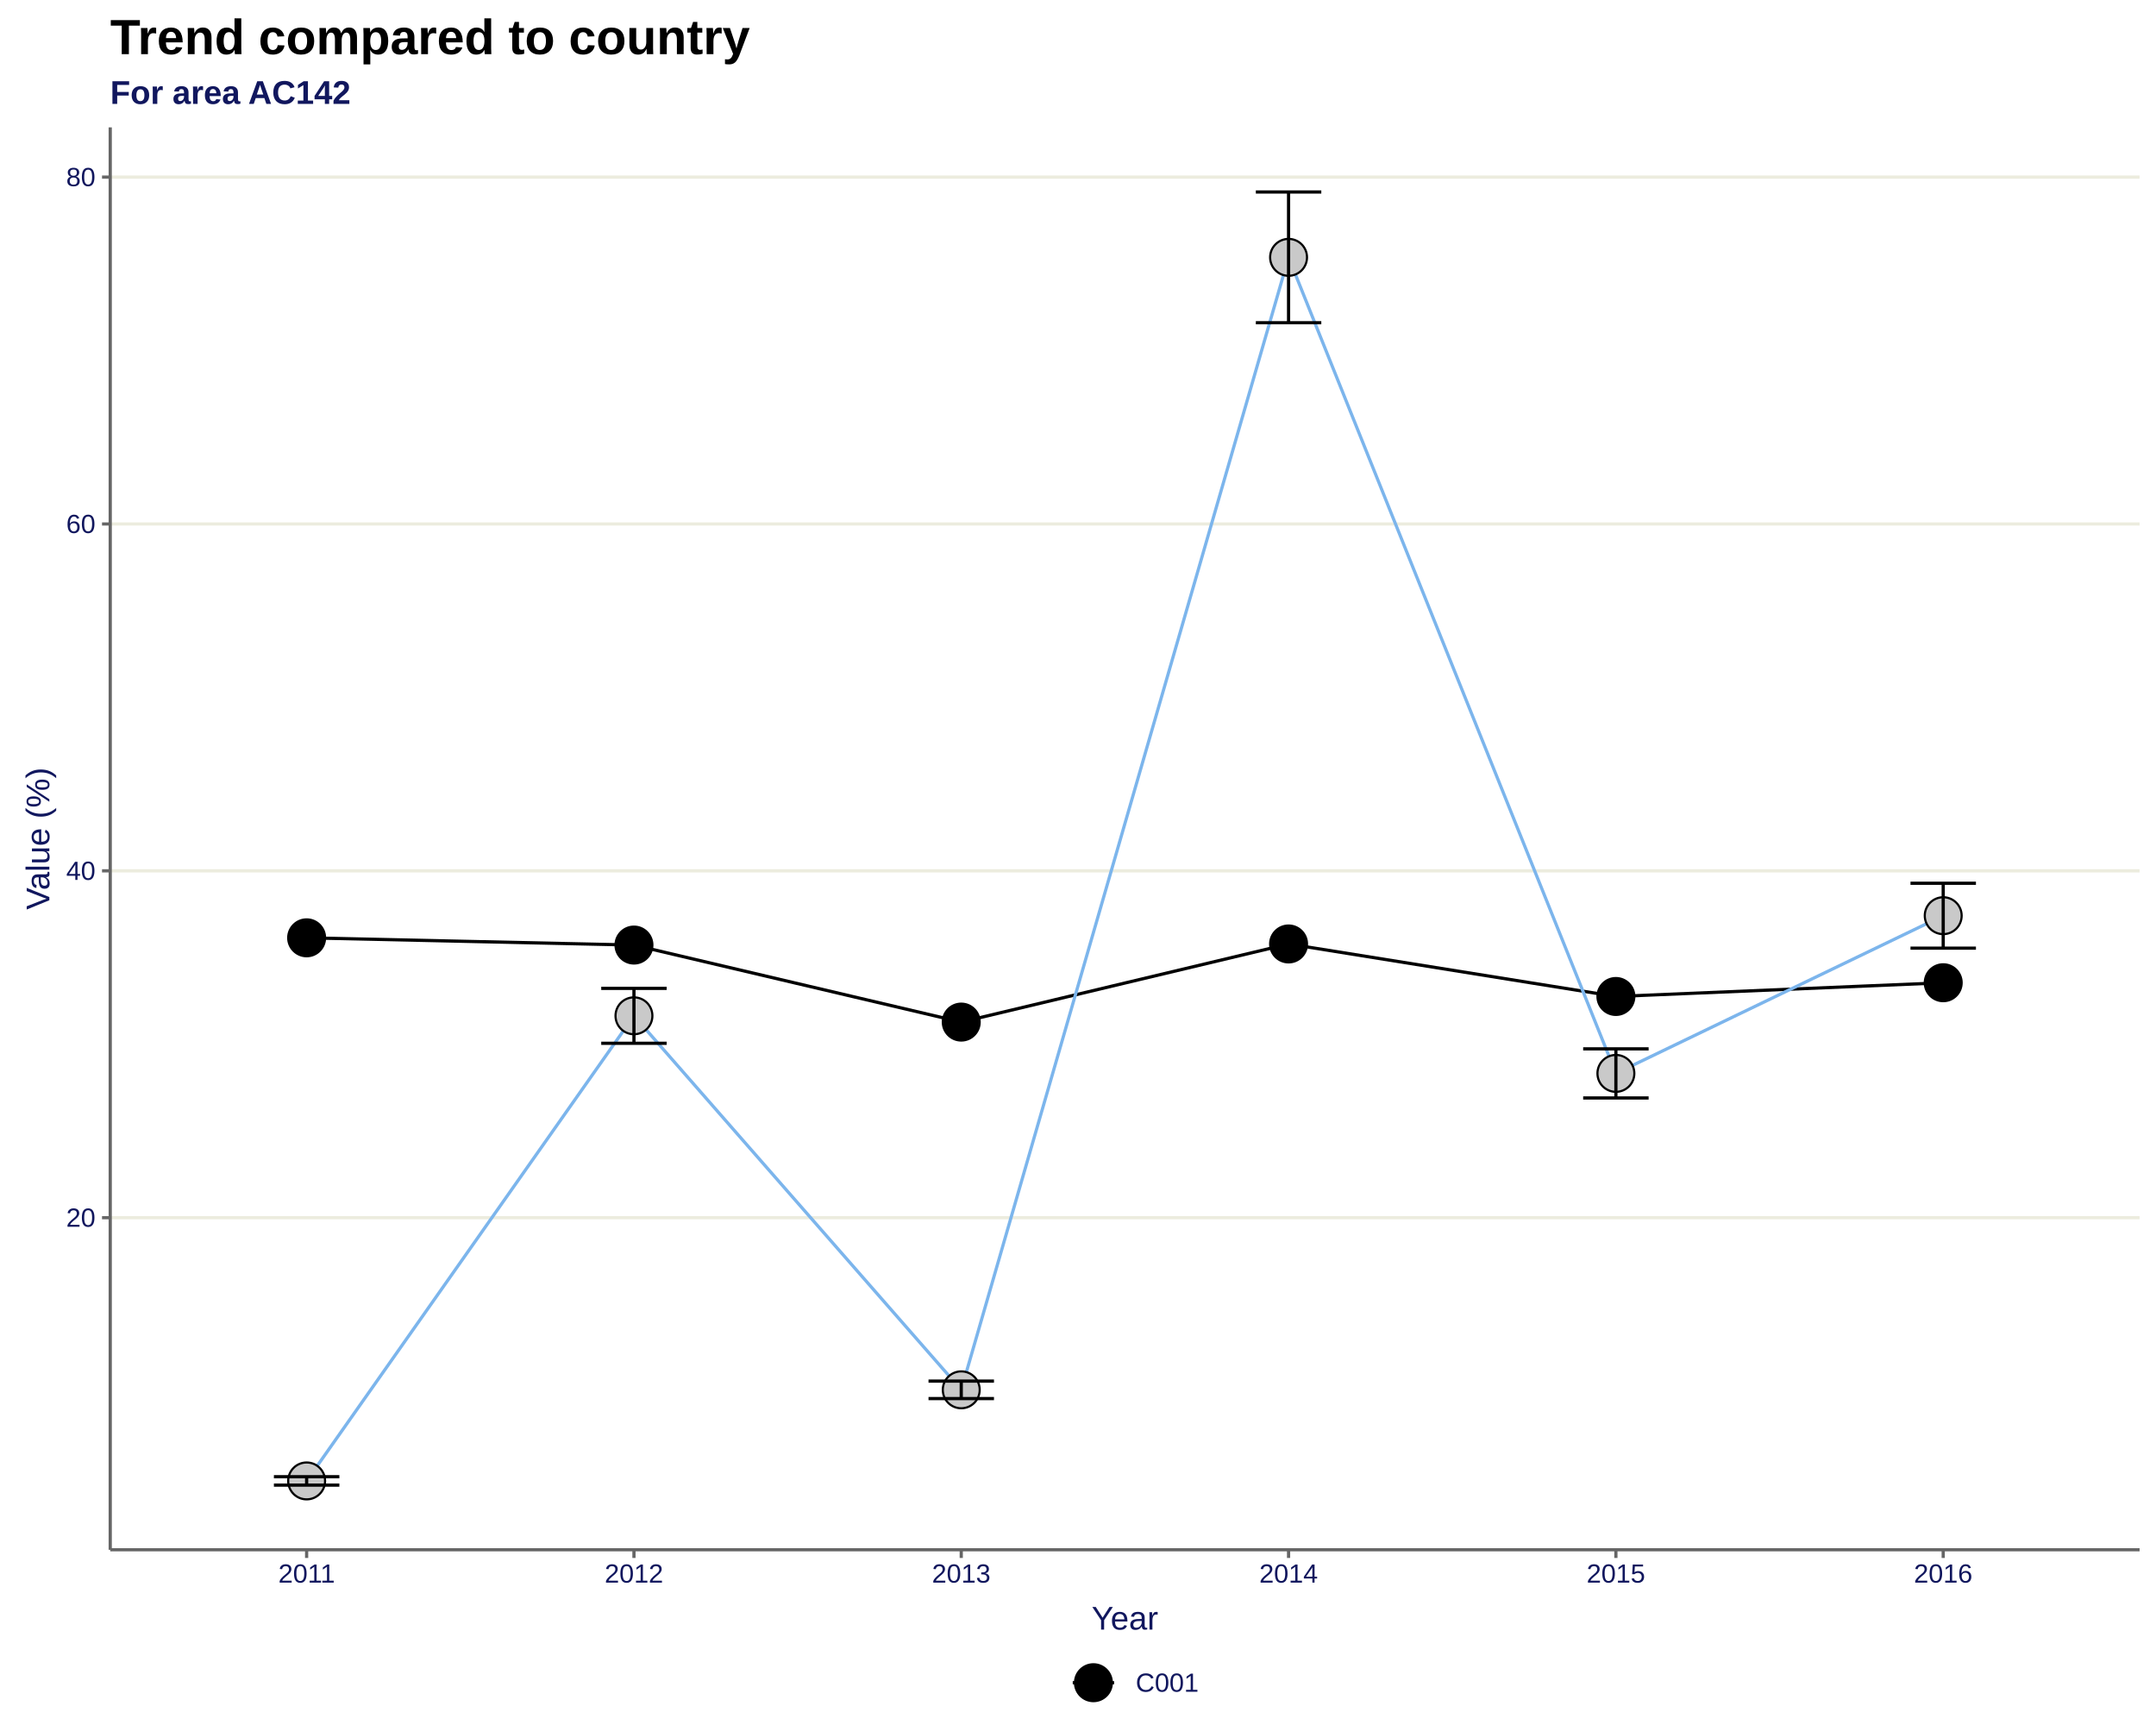
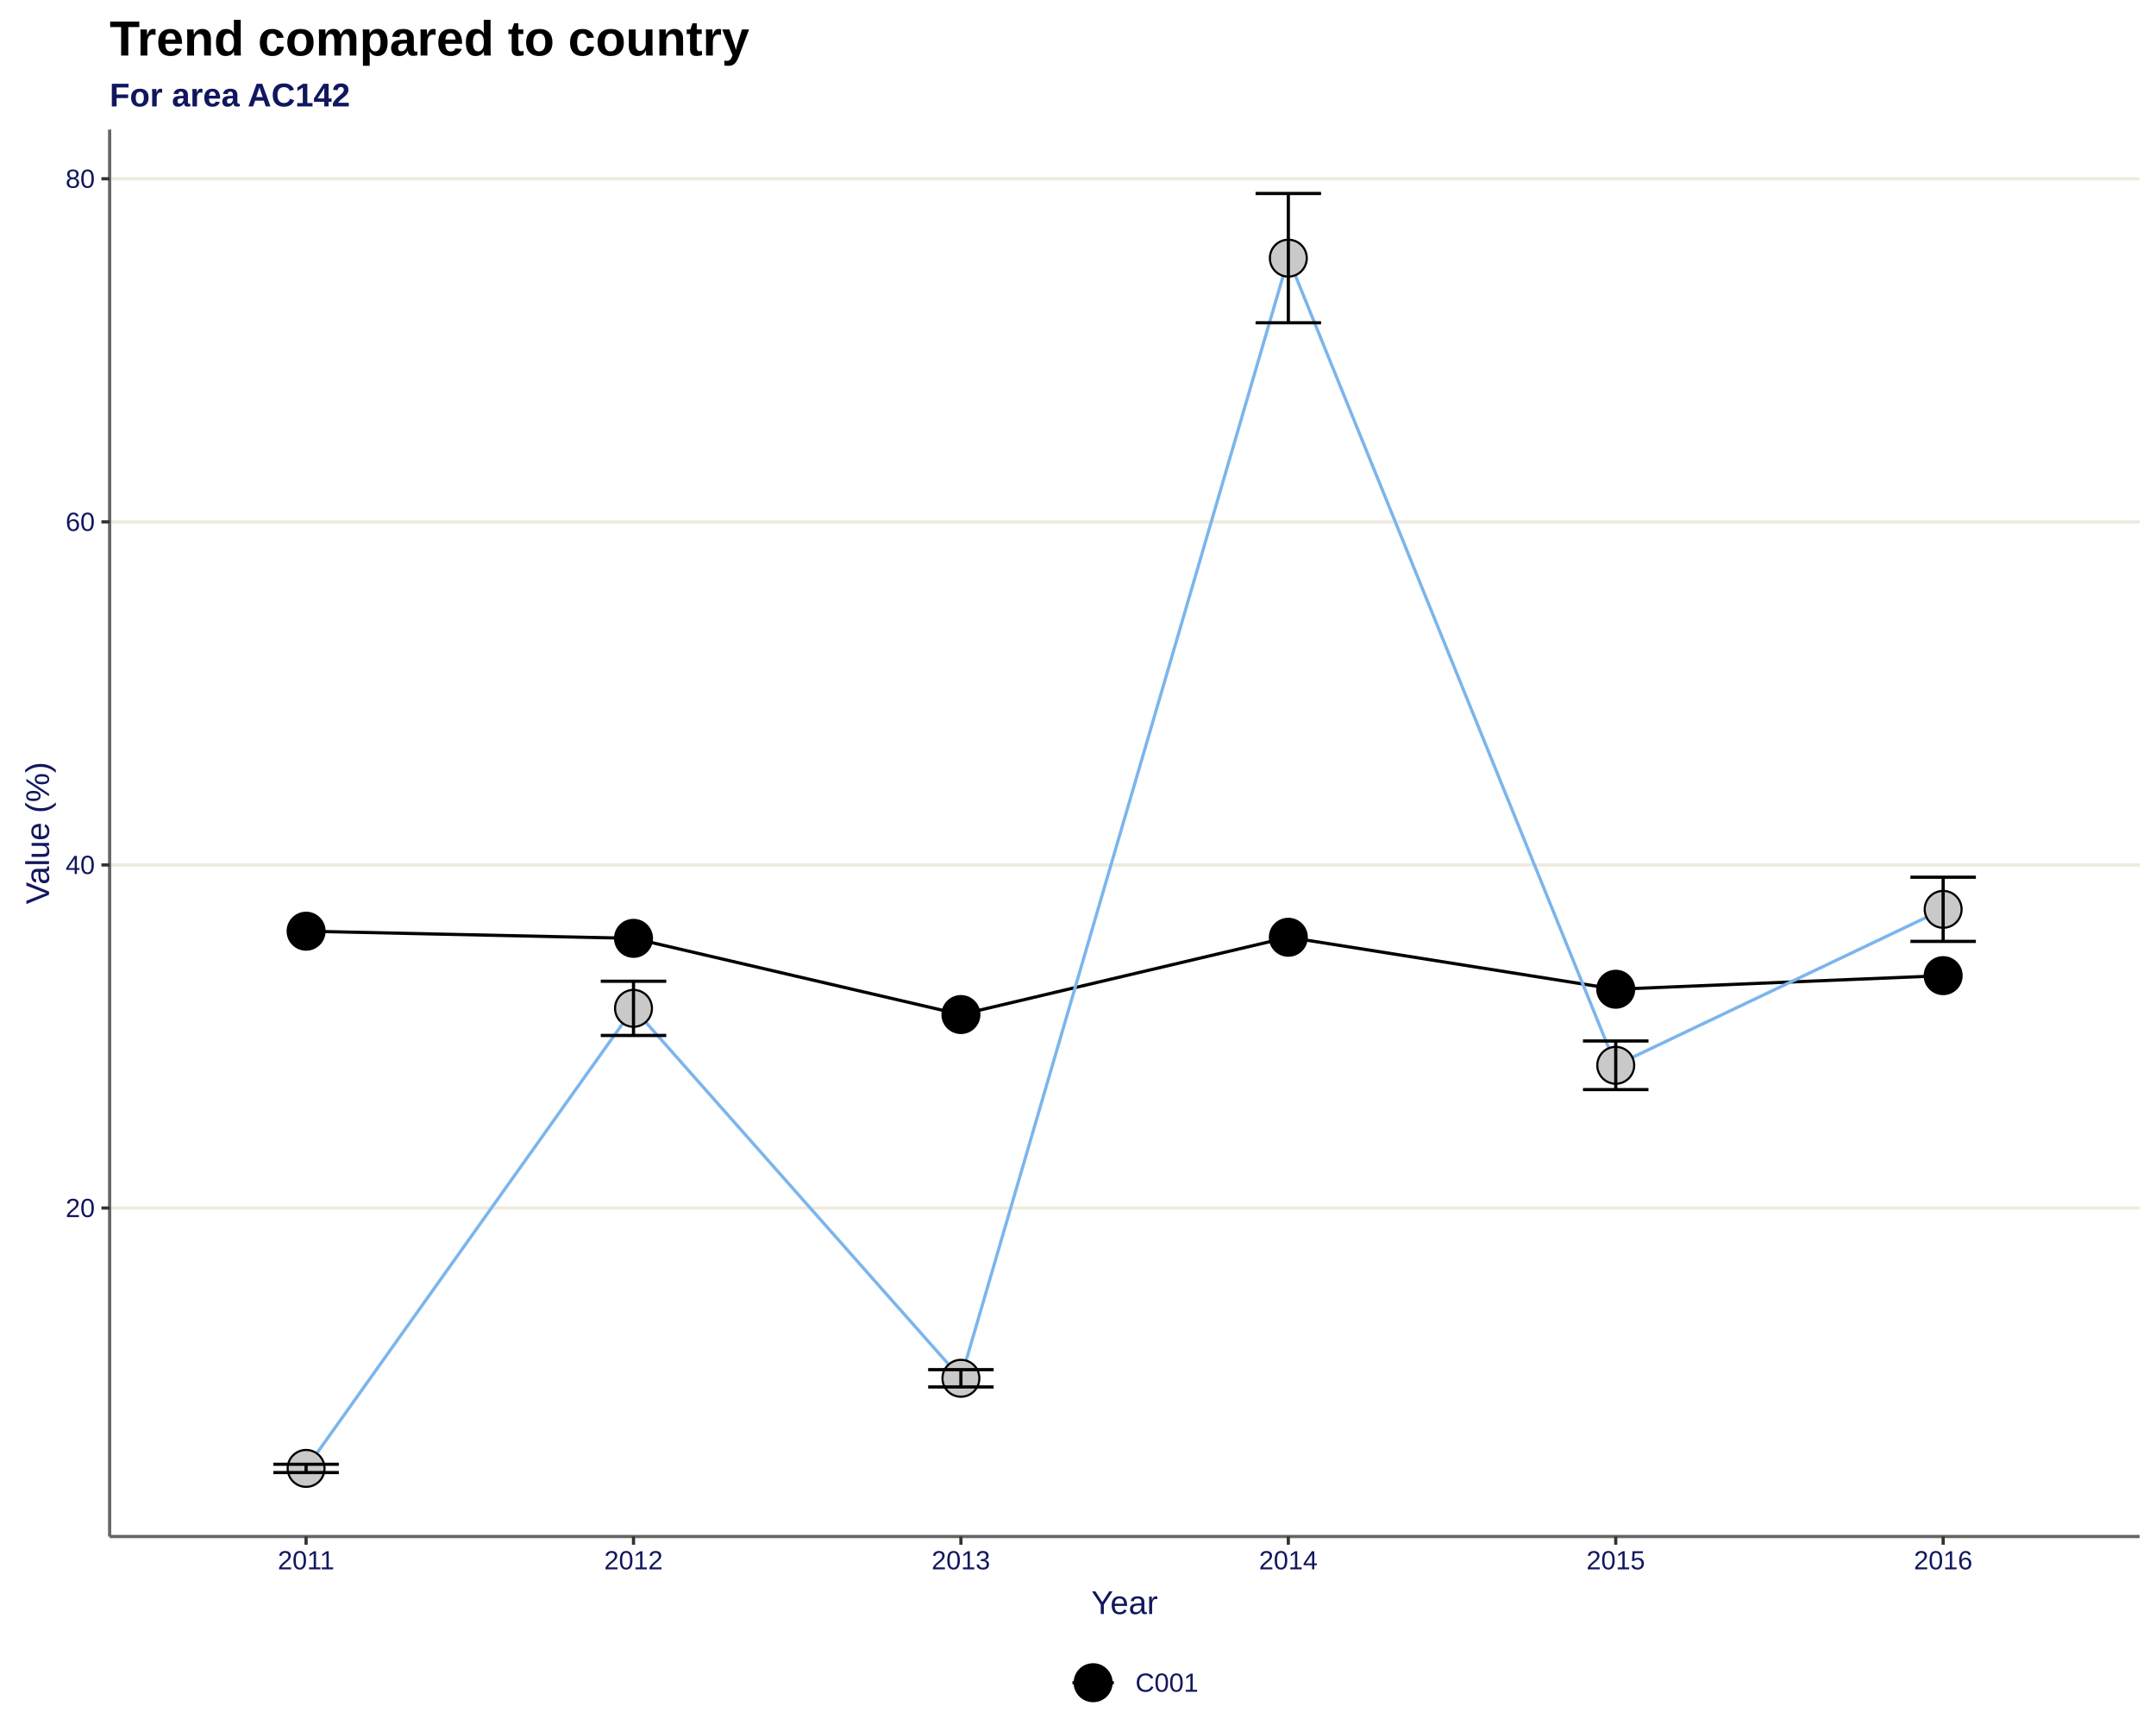
<svg xmlns="http://www.w3.org/2000/svg" viewBox="0 0 720.00 576.00">
  <defs>
    <style type="text/css">
    line, polyline, polygon, path, rect, circle {
      fill: none;
      stroke: #000000;
      stroke-linecap: round;
      stroke-linejoin: round;
      stroke-miterlimit: 10.00;
    }
  </style>
  </defs>
  <rect width="100%" height="100%" style="stroke: none; fill: #FFFFFF;" />
  <defs>
-     <clipPath id="cpMzYuODF8NzE0LjUyfDUxNy40OXw0Mi41Mg==">
-       <rect x="36.81" y="42.52" width="677.71" height="474.97" />
+     <clipPath id="cpMzYuNjF8NzE0LjUyfDUxMy4wNnw0My4yNg==">
+       <rect x="36.61" y="43.26" width="677.91" height="469.80" />
    </clipPath>
  </defs>
-   <polyline points="36.81,406.61 714.52,406.61 " style="stroke-width: 1.07; stroke: #ECECDE; stroke-linecap: butt;" clip-path="url(#cpMzYuODF8NzE0LjUyfDUxNy40OXw0Mi41Mg==)" />
-   <polyline points="36.81,290.78 714.52,290.78 " style="stroke-width: 1.07; stroke: #ECECDE; stroke-linecap: butt;" clip-path="url(#cpMzYuODF8NzE0LjUyfDUxNy40OXw0Mi41Mg==)" />
-   <polyline points="36.81,174.96 714.52,174.96 " style="stroke-width: 1.07; stroke: #ECECDE; stroke-linecap: butt;" clip-path="url(#cpMzYuODF8NzE0LjUyfDUxNy40OXw0Mi41Mg==)" />
-   <polyline points="36.81,59.14 714.52,59.14 " style="stroke-width: 1.07; stroke: #ECECDE; stroke-linecap: butt;" clip-path="url(#cpMzYuODF8NzE0LjUyfDUxNy40OXw0Mi41Mg==)" />
-   <polyline points="102.40,313.15 211.71,315.57 321.01,341.29 430.32,315.20 539.63,332.74 648.94,328.15 " style="stroke-width: 1.07; stroke-linecap: butt;" clip-path="url(#cpMzYuODF8NzE0LjUyfDUxNy40OXw0Mi41Mg==)" />
-   <circle cx="102.40" cy="313.15" r="4.62pt" style="stroke-width: 0.71; fill: #000000;" clip-path="url(#cpMzYuODF8NzE0LjUyfDUxNy40OXw0Mi41Mg==)" />
-   <circle cx="211.71" cy="315.57" r="4.62pt" style="stroke-width: 0.71; fill: #000000;" clip-path="url(#cpMzYuODF8NzE0LjUyfDUxNy40OXw0Mi41Mg==)" />
-   <circle cx="321.01" cy="341.29" r="4.62pt" style="stroke-width: 0.71; fill: #000000;" clip-path="url(#cpMzYuODF8NzE0LjUyfDUxNy40OXw0Mi41Mg==)" />
-   <circle cx="430.32" cy="315.20" r="4.62pt" style="stroke-width: 0.71; fill: #000000;" clip-path="url(#cpMzYuODF8NzE0LjUyfDUxNy40OXw0Mi41Mg==)" />
-   <circle cx="539.63" cy="332.74" r="4.62pt" style="stroke-width: 0.71; fill: #000000;" clip-path="url(#cpMzYuODF8NzE0LjUyfDUxNy40OXw0Mi41Mg==)" />
-   <circle cx="648.94" cy="328.15" r="4.62pt" style="stroke-width: 0.71; fill: #000000;" clip-path="url(#cpMzYuODF8NzE0LjUyfDUxNy40OXw0Mi41Mg==)" />
-   <polyline points="102.40,494.50 211.71,339.19 321.01,464.08 430.32,85.93 539.63,358.42 648.94,305.76 " style="stroke-width: 1.07; stroke: #7CB5EC; stroke-linecap: butt;" clip-path="url(#cpMzYuODF8NzE0LjUyfDUxNy40OXw0Mi41Mg==)" />
-   <circle cx="102.40" cy="494.50" r="4.62pt" style="stroke-width: 0.71; fill: #C9C9C9;" clip-path="url(#cpMzYuODF8NzE0LjUyfDUxNy40OXw0Mi41Mg==)" />
-   <circle cx="211.71" cy="339.19" r="4.62pt" style="stroke-width: 0.71; fill: #C9C9C9;" clip-path="url(#cpMzYuODF8NzE0LjUyfDUxNy40OXw0Mi41Mg==)" />
-   <circle cx="321.01" cy="464.08" r="4.62pt" style="stroke-width: 0.71; fill: #C9C9C9;" clip-path="url(#cpMzYuODF8NzE0LjUyfDUxNy40OXw0Mi41Mg==)" />
-   <circle cx="430.32" cy="85.93" r="4.62pt" style="stroke-width: 0.71; fill: #C9C9C9;" clip-path="url(#cpMzYuODF8NzE0LjUyfDUxNy40OXw0Mi41Mg==)" />
-   <circle cx="539.63" cy="358.42" r="4.62pt" style="stroke-width: 0.71; fill: #C9C9C9;" clip-path="url(#cpMzYuODF8NzE0LjUyfDUxNy40OXw0Mi41Mg==)" />
-   <circle cx="648.94" cy="305.76" r="4.62pt" style="stroke-width: 0.71; fill: #C9C9C9;" clip-path="url(#cpMzYuODF8NzE0LjUyfDUxNy40OXw0Mi41Mg==)" />
-   <polyline points="91.47,493.10 113.33,493.10 " style="stroke-width: 1.07; stroke-linecap: butt;" clip-path="url(#cpMzYuODF8NzE0LjUyfDUxNy40OXw0Mi41Mg==)" />
-   <polyline points="102.40,493.10 102.40,495.90 " style="stroke-width: 1.07; stroke-linecap: butt;" clip-path="url(#cpMzYuODF8NzE0LjUyfDUxNy40OXw0Mi41Mg==)" />
-   <polyline points="91.47,495.90 113.33,495.90 " style="stroke-width: 1.07; stroke-linecap: butt;" clip-path="url(#cpMzYuODF8NzE0LjUyfDUxNy40OXw0Mi41Mg==)" />
-   <polyline points="200.78,330.03 222.64,330.03 " style="stroke-width: 1.07; stroke-linecap: butt;" clip-path="url(#cpMzYuODF8NzE0LjUyfDUxNy40OXw0Mi41Mg==)" />
-   <polyline points="211.71,330.03 211.71,348.36 " style="stroke-width: 1.07; stroke-linecap: butt;" clip-path="url(#cpMzYuODF8NzE0LjUyfDUxNy40OXw0Mi41Mg==)" />
-   <polyline points="200.78,348.36 222.64,348.36 " style="stroke-width: 1.07; stroke-linecap: butt;" clip-path="url(#cpMzYuODF8NzE0LjUyfDUxNy40OXw0Mi41Mg==)" />
-   <polyline points="310.08,461.17 331.94,461.17 " style="stroke-width: 1.07; stroke-linecap: butt;" clip-path="url(#cpMzYuODF8NzE0LjUyfDUxNy40OXw0Mi41Mg==)" />
-   <polyline points="321.01,461.17 321.01,467.00 " style="stroke-width: 1.07; stroke-linecap: butt;" clip-path="url(#cpMzYuODF8NzE0LjUyfDUxNy40OXw0Mi41Mg==)" />
-   <polyline points="310.08,467.00 331.94,467.00 " style="stroke-width: 1.07; stroke-linecap: butt;" clip-path="url(#cpMzYuODF8NzE0LjUyfDUxNy40OXw0Mi41Mg==)" />
-   <polyline points="419.39,64.11 441.25,64.11 " style="stroke-width: 1.07; stroke-linecap: butt;" clip-path="url(#cpMzYuODF8NzE0LjUyfDUxNy40OXw0Mi41Mg==)" />
-   <polyline points="430.32,64.11 430.32,107.76 " style="stroke-width: 1.07; stroke-linecap: butt;" clip-path="url(#cpMzYuODF8NzE0LjUyfDUxNy40OXw0Mi41Mg==)" />
-   <polyline points="419.39,107.76 441.25,107.76 " style="stroke-width: 1.07; stroke-linecap: butt;" clip-path="url(#cpMzYuODF8NzE0LjUyfDUxNy40OXw0Mi41Mg==)" />
-   <polyline points="528.70,350.22 550.56,350.22 " style="stroke-width: 1.07; stroke-linecap: butt;" clip-path="url(#cpMzYuODF8NzE0LjUyfDUxNy40OXw0Mi41Mg==)" />
-   <polyline points="539.63,350.22 539.63,366.62 " style="stroke-width: 1.07; stroke-linecap: butt;" clip-path="url(#cpMzYuODF8NzE0LjUyfDUxNy40OXw0Mi41Mg==)" />
-   <polyline points="528.70,366.62 550.56,366.62 " style="stroke-width: 1.07; stroke-linecap: butt;" clip-path="url(#cpMzYuODF8NzE0LjUyfDUxNy40OXw0Mi41Mg==)" />
-   <polyline points="638.01,294.93 659.87,294.93 " style="stroke-width: 1.07; stroke-linecap: butt;" clip-path="url(#cpMzYuODF8NzE0LjUyfDUxNy40OXw0Mi41Mg==)" />
-   <polyline points="648.94,294.93 648.94,316.60 " style="stroke-width: 1.07; stroke-linecap: butt;" clip-path="url(#cpMzYuODF8NzE0LjUyfDUxNy40OXw0Mi41Mg==)" />
-   <polyline points="638.01,316.60 659.87,316.60 " style="stroke-width: 1.07; stroke-linecap: butt;" clip-path="url(#cpMzYuODF8NzE0LjUyfDUxNy40OXw0Mi41Mg==)" />
+   <polyline points="36.61,403.38 714.52,403.38 " style="stroke-width: 1.07; stroke: #ECECDE; stroke-linecap: butt;" clip-path="url(#cpMzYuNjF8NzE0LjUyfDUxMy4wNnw0My4yNg==)" />
+   <polyline points="36.61,288.82 714.52,288.82 " style="stroke-width: 1.07; stroke: #ECECDE; stroke-linecap: butt;" clip-path="url(#cpMzYuNjF8NzE0LjUyfDUxMy4wNnw0My4yNg==)" />
+   <polyline points="36.61,174.26 714.52,174.26 " style="stroke-width: 1.07; stroke: #ECECDE; stroke-linecap: butt;" clip-path="url(#cpMzYuNjF8NzE0LjUyfDUxMy4wNnw0My4yNg==)" />
+   <polyline points="36.61,59.69 714.52,59.69 " style="stroke-width: 1.07; stroke: #ECECDE; stroke-linecap: butt;" clip-path="url(#cpMzYuNjF8NzE0LjUyfDUxMy4wNnw0My4yNg==)" />
+   <polyline points="102.22,310.94 211.56,313.33 320.90,338.77 430.24,312.97 539.58,330.32 648.92,325.78 " style="stroke-width: 1.07; stroke-linecap: butt;" clip-path="url(#cpMzYuNjF8NzE0LjUyfDUxMy4wNnw0My4yNg==)" />
+   <circle cx="102.22" cy="310.94" r="4.62pt" style="stroke-width: 0.71; fill: #000000;" clip-path="url(#cpMzYuNjF8NzE0LjUyfDUxMy4wNnw0My4yNg==)" />
+   <circle cx="211.56" cy="313.33" r="4.62pt" style="stroke-width: 0.71; fill: #000000;" clip-path="url(#cpMzYuNjF8NzE0LjUyfDUxMy4wNnw0My4yNg==)" />
+   <circle cx="320.90" cy="338.77" r="4.62pt" style="stroke-width: 0.71; fill: #000000;" clip-path="url(#cpMzYuNjF8NzE0LjUyfDUxMy4wNnw0My4yNg==)" />
+   <circle cx="430.24" cy="312.97" r="4.62pt" style="stroke-width: 0.71; fill: #000000;" clip-path="url(#cpMzYuNjF8NzE0LjUyfDUxMy4wNnw0My4yNg==)" />
+   <circle cx="539.58" cy="330.32" r="4.62pt" style="stroke-width: 0.71; fill: #000000;" clip-path="url(#cpMzYuNjF8NzE0LjUyfDUxMy4wNnw0My4yNg==)" />
+   <circle cx="648.92" cy="325.78" r="4.62pt" style="stroke-width: 0.71; fill: #000000;" clip-path="url(#cpMzYuNjF8NzE0LjUyfDUxMy4wNnw0My4yNg==)" />
+   <polyline points="102.22,490.32 211.56,336.70 320.90,460.23 430.24,86.20 539.58,355.72 648.92,303.64 " style="stroke-width: 1.07; stroke: #7CB5EC; stroke-linecap: butt;" clip-path="url(#cpMzYuNjF8NzE0LjUyfDUxMy4wNnw0My4yNg==)" />
+   <circle cx="102.22" cy="490.32" r="4.62pt" style="stroke-width: 0.71; fill: #C9C9C9;" clip-path="url(#cpMzYuNjF8NzE0LjUyfDUxMy4wNnw0My4yNg==)" />
+   <circle cx="211.56" cy="336.70" r="4.62pt" style="stroke-width: 0.71; fill: #C9C9C9;" clip-path="url(#cpMzYuNjF8NzE0LjUyfDUxMy4wNnw0My4yNg==)" />
+   <circle cx="320.90" cy="460.23" r="4.62pt" style="stroke-width: 0.71; fill: #C9C9C9;" clip-path="url(#cpMzYuNjF8NzE0LjUyfDUxMy4wNnw0My4yNg==)" />
+   <circle cx="430.24" cy="86.20" r="4.62pt" style="stroke-width: 0.71; fill: #C9C9C9;" clip-path="url(#cpMzYuNjF8NzE0LjUyfDUxMy4wNnw0My4yNg==)" />
+   <circle cx="539.58" cy="355.72" r="4.62pt" style="stroke-width: 0.71; fill: #C9C9C9;" clip-path="url(#cpMzYuNjF8NzE0LjUyfDUxMy4wNnw0My4yNg==)" />
+   <circle cx="648.92" cy="303.64" r="4.62pt" style="stroke-width: 0.71; fill: #C9C9C9;" clip-path="url(#cpMzYuNjF8NzE0LjUyfDUxMy4wNnw0My4yNg==)" />
+   <polyline points="91.28,488.94 113.15,488.94 " style="stroke-width: 1.07; stroke-linecap: butt;" clip-path="url(#cpMzYuNjF8NzE0LjUyfDUxMy4wNnw0My4yNg==)" />
+   <polyline points="102.22,488.94 102.22,491.70 " style="stroke-width: 1.07; stroke-linecap: butt;" clip-path="url(#cpMzYuNjF8NzE0LjUyfDUxMy4wNnw0My4yNg==)" />
+   <polyline points="91.28,491.70 113.15,491.70 " style="stroke-width: 1.07; stroke-linecap: butt;" clip-path="url(#cpMzYuNjF8NzE0LjUyfDUxMy4wNnw0My4yNg==)" />
+   <polyline points="200.62,327.64 222.49,327.64 " style="stroke-width: 1.07; stroke-linecap: butt;" clip-path="url(#cpMzYuNjF8NzE0LjUyfDUxMy4wNnw0My4yNg==)" />
+   <polyline points="211.56,327.64 211.56,345.76 " style="stroke-width: 1.07; stroke-linecap: butt;" clip-path="url(#cpMzYuNjF8NzE0LjUyfDUxMy4wNnw0My4yNg==)" />
+   <polyline points="200.62,345.76 222.49,345.76 " style="stroke-width: 1.07; stroke-linecap: butt;" clip-path="url(#cpMzYuNjF8NzE0LjUyfDUxMy4wNnw0My4yNg==)" />
+   <polyline points="309.96,457.35 331.83,457.35 " style="stroke-width: 1.07; stroke-linecap: butt;" clip-path="url(#cpMzYuNjF8NzE0LjUyfDUxMy4wNnw0My4yNg==)" />
+   <polyline points="320.90,457.35 320.90,463.12 " style="stroke-width: 1.07; stroke-linecap: butt;" clip-path="url(#cpMzYuNjF8NzE0LjUyfDUxMy4wNnw0My4yNg==)" />
+   <polyline points="309.96,463.12 331.83,463.12 " style="stroke-width: 1.07; stroke-linecap: butt;" clip-path="url(#cpMzYuNjF8NzE0LjUyfDUxMy4wNnw0My4yNg==)" />
+   <polyline points="419.30,64.61 441.17,64.61 " style="stroke-width: 1.07; stroke-linecap: butt;" clip-path="url(#cpMzYuNjF8NzE0LjUyfDUxMy4wNnw0My4yNg==)" />
+   <polyline points="430.24,64.61 430.24,107.78 " style="stroke-width: 1.07; stroke-linecap: butt;" clip-path="url(#cpMzYuNjF8NzE0LjUyfDUxMy4wNnw0My4yNg==)" />
+   <polyline points="419.30,107.78 441.17,107.78 " style="stroke-width: 1.07; stroke-linecap: butt;" clip-path="url(#cpMzYuNjF8NzE0LjUyfDUxMy4wNnw0My4yNg==)" />
+   <polyline points="528.64,347.60 550.51,347.60 " style="stroke-width: 1.07; stroke-linecap: butt;" clip-path="url(#cpMzYuNjF8NzE0LjUyfDUxMy4wNnw0My4yNg==)" />
+   <polyline points="539.58,347.60 539.58,363.83 " style="stroke-width: 1.07; stroke-linecap: butt;" clip-path="url(#cpMzYuNjF8NzE0LjUyfDUxMy4wNnw0My4yNg==)" />
+   <polyline points="528.64,363.83 550.51,363.83 " style="stroke-width: 1.07; stroke-linecap: butt;" clip-path="url(#cpMzYuNjF8NzE0LjUyfDUxMy4wNnw0My4yNg==)" />
+   <polyline points="637.98,292.92 659.85,292.92 " style="stroke-width: 1.07; stroke-linecap: butt;" clip-path="url(#cpMzYuNjF8NzE0LjUyfDUxMy4wNnw0My4yNg==)" />
+   <polyline points="648.92,292.92 648.92,314.35 " style="stroke-width: 1.07; stroke-linecap: butt;" clip-path="url(#cpMzYuNjF8NzE0LjUyfDUxMy4wNnw0My4yNg==)" />
+   <polyline points="637.98,314.35 659.85,314.35 " style="stroke-width: 1.07; stroke-linecap: butt;" clip-path="url(#cpMzYuNjF8NzE0LjUyfDUxMy4wNnw0My4yNg==)" />
  <defs>
    <clipPath id="cpMC4wMHw3MjAuMDB8NTc2LjAwfDAuMDA=">
      <rect x="0.00" y="0.00" width="720.00" height="576.00" />
    </clipPath>
  </defs>
-   <polyline points="36.81,517.49 36.81,42.52 " style="stroke-width: 1.07; stroke: #666666; stroke-linecap: butt;" clip-path="url(#cpMC4wMHw3MjAuMDB8NTc2LjAwfDAuMDA=)" />
+   <polyline points="36.61,513.06 36.61,43.26 " style="stroke-width: 1.07; stroke: #666666; stroke-linecap: butt;" clip-path="url(#cpMC4wMHw3MjAuMDB8NTc2LjAwfDAuMDA=)" />
  <g clip-path="url(#cpMC4wMHw3MjAuMDB8NTc2LjAwfDAuMDA=)">
-     <text x="22.10" y="409.63" style="font-size: 8.80px; fill: #11175E; font-family: Liberation Sans;" textLength="9.78px" lengthAdjust="spacingAndGlyphs">20</text>
+     <text x="21.90" y="406.40" style="font-size: 8.80px; fill: #11175E; font-family: Liberation Sans;" textLength="9.78px" lengthAdjust="spacingAndGlyphs">20</text>
  </g>
  <g clip-path="url(#cpMC4wMHw3MjAuMDB8NTc2LjAwfDAuMDA=)">
-     <text x="22.10" y="293.81" style="font-size: 8.80px; fill: #11175E; font-family: Liberation Sans;" textLength="9.78px" lengthAdjust="spacingAndGlyphs">40</text>
+     <text x="21.90" y="291.84" style="font-size: 8.80px; fill: #11175E; font-family: Liberation Sans;" textLength="9.78px" lengthAdjust="spacingAndGlyphs">40</text>
  </g>
  <g clip-path="url(#cpMC4wMHw3MjAuMDB8NTc2LjAwfDAuMDA=)">
-     <text x="22.10" y="177.99" style="font-size: 8.80px; fill: #11175E; font-family: Liberation Sans;" textLength="9.78px" lengthAdjust="spacingAndGlyphs">60</text>
+     <text x="21.90" y="177.28" style="font-size: 8.80px; fill: #11175E; font-family: Liberation Sans;" textLength="9.78px" lengthAdjust="spacingAndGlyphs">60</text>
  </g>
  <g clip-path="url(#cpMC4wMHw3MjAuMDB8NTc2LjAwfDAuMDA=)">
-     <text x="22.10" y="62.16" style="font-size: 8.80px; fill: #11175E; font-family: Liberation Sans;" textLength="9.78px" lengthAdjust="spacingAndGlyphs">80</text>
+     <text x="21.90" y="62.72" style="font-size: 8.80px; fill: #11175E; font-family: Liberation Sans;" textLength="9.78px" lengthAdjust="spacingAndGlyphs">80</text>
  </g>
-   <polyline points="34.07,406.61 36.81,406.61 " style="stroke-width: 1.07; stroke: #666666; stroke-linecap: butt;" clip-path="url(#cpMC4wMHw3MjAuMDB8NTc2LjAwfDAuMDA=)" />
-   <polyline points="34.07,290.78 36.81,290.78 " style="stroke-width: 1.07; stroke: #666666; stroke-linecap: butt;" clip-path="url(#cpMC4wMHw3MjAuMDB8NTc2LjAwfDAuMDA=)" />
-   <polyline points="34.07,174.96 36.81,174.96 " style="stroke-width: 1.07; stroke: #666666; stroke-linecap: butt;" clip-path="url(#cpMC4wMHw3MjAuMDB8NTc2LjAwfDAuMDA=)" />
-   <polyline points="34.07,59.14 36.81,59.14 " style="stroke-width: 1.07; stroke: #666666; stroke-linecap: butt;" clip-path="url(#cpMC4wMHw3MjAuMDB8NTc2LjAwfDAuMDA=)" />
-   <polyline points="36.81,517.49 714.52,517.49 " style="stroke-width: 1.07; stroke: #666666; stroke-linecap: butt;" clip-path="url(#cpMC4wMHw3MjAuMDB8NTc2LjAwfDAuMDA=)" />
-   <polyline points="102.40,520.23 102.40,517.49 " style="stroke-width: 1.07; stroke: #666666; stroke-linecap: butt;" clip-path="url(#cpMC4wMHw3MjAuMDB8NTc2LjAwfDAuMDA=)" />
-   <polyline points="211.71,520.23 211.71,517.49 " style="stroke-width: 1.07; stroke: #666666; stroke-linecap: butt;" clip-path="url(#cpMC4wMHw3MjAuMDB8NTc2LjAwfDAuMDA=)" />
-   <polyline points="321.01,520.23 321.01,517.49 " style="stroke-width: 1.07; stroke: #666666; stroke-linecap: butt;" clip-path="url(#cpMC4wMHw3MjAuMDB8NTc2LjAwfDAuMDA=)" />
-   <polyline points="430.32,520.23 430.32,517.49 " style="stroke-width: 1.07; stroke: #666666; stroke-linecap: butt;" clip-path="url(#cpMC4wMHw3MjAuMDB8NTc2LjAwfDAuMDA=)" />
-   <polyline points="539.63,520.23 539.63,517.49 " style="stroke-width: 1.07; stroke: #666666; stroke-linecap: butt;" clip-path="url(#cpMC4wMHw3MjAuMDB8NTc2LjAwfDAuMDA=)" />
-   <polyline points="648.94,520.23 648.94,517.49 " style="stroke-width: 1.07; stroke: #666666; stroke-linecap: butt;" clip-path="url(#cpMC4wMHw3MjAuMDB8NTc2LjAwfDAuMDA=)" />
+   <polyline points="33.87,403.38 36.61,403.38 " style="stroke-width: 1.07; stroke: #333333; stroke-linecap: butt;" clip-path="url(#cpMC4wMHw3MjAuMDB8NTc2LjAwfDAuMDA=)" />
+   <polyline points="33.87,288.82 36.61,288.82 " style="stroke-width: 1.07; stroke: #333333; stroke-linecap: butt;" clip-path="url(#cpMC4wMHw3MjAuMDB8NTc2LjAwfDAuMDA=)" />
+   <polyline points="33.87,174.26 36.61,174.26 " style="stroke-width: 1.07; stroke: #333333; stroke-linecap: butt;" clip-path="url(#cpMC4wMHw3MjAuMDB8NTc2LjAwfDAuMDA=)" />
+   <polyline points="33.87,59.69 36.61,59.69 " style="stroke-width: 1.07; stroke: #333333; stroke-linecap: butt;" clip-path="url(#cpMC4wMHw3MjAuMDB8NTc2LjAwfDAuMDA=)" />
+   <polyline points="36.61,513.06 714.52,513.06 " style="stroke-width: 1.07; stroke: #666666; stroke-linecap: butt;" clip-path="url(#cpMC4wMHw3MjAuMDB8NTc2LjAwfDAuMDA=)" />
+   <polyline points="102.22,515.80 102.22,513.06 " style="stroke-width: 1.07; stroke: #333333; stroke-linecap: butt;" clip-path="url(#cpMC4wMHw3MjAuMDB8NTc2LjAwfDAuMDA=)" />
+   <polyline points="211.56,515.80 211.56,513.06 " style="stroke-width: 1.07; stroke: #333333; stroke-linecap: butt;" clip-path="url(#cpMC4wMHw3MjAuMDB8NTc2LjAwfDAuMDA=)" />
+   <polyline points="320.90,515.80 320.90,513.06 " style="stroke-width: 1.07; stroke: #333333; stroke-linecap: butt;" clip-path="url(#cpMC4wMHw3MjAuMDB8NTc2LjAwfDAuMDA=)" />
+   <polyline points="430.24,515.80 430.24,513.06 " style="stroke-width: 1.07; stroke: #333333; stroke-linecap: butt;" clip-path="url(#cpMC4wMHw3MjAuMDB8NTc2LjAwfDAuMDA=)" />
+   <polyline points="539.58,515.80 539.58,513.06 " style="stroke-width: 1.07; stroke: #333333; stroke-linecap: butt;" clip-path="url(#cpMC4wMHw3MjAuMDB8NTc2LjAwfDAuMDA=)" />
+   <polyline points="648.92,515.80 648.92,513.06 " style="stroke-width: 1.07; stroke: #333333; stroke-linecap: butt;" clip-path="url(#cpMC4wMHw3MjAuMDB8NTc2LjAwfDAuMDA=)" />
  <g clip-path="url(#cpMC4wMHw3MjAuMDB8NTc2LjAwfDAuMDA=)">
-     <text x="92.95" y="528.46" style="font-size: 8.80px; fill: #11175E; font-family: Liberation Sans;" textLength="18.91px" lengthAdjust="spacingAndGlyphs">2011</text>
+     <text x="92.76" y="524.03" style="font-size: 8.80px; fill: #11175E; font-family: Liberation Sans;" textLength="18.91px" lengthAdjust="spacingAndGlyphs">2011</text>
  </g>
  <g clip-path="url(#cpMC4wMHw3MjAuMDB8NTc2LjAwfDAuMDA=)">
-     <text x="201.93" y="528.46" style="font-size: 8.80px; fill: #11175E; font-family: Liberation Sans;" textLength="19.56px" lengthAdjust="spacingAndGlyphs">2012</text>
+     <text x="201.77" y="524.03" style="font-size: 8.80px; fill: #11175E; font-family: Liberation Sans;" textLength="19.56px" lengthAdjust="spacingAndGlyphs">2012</text>
  </g>
  <g clip-path="url(#cpMC4wMHw3MjAuMDB8NTc2LjAwfDAuMDA=)">
-     <text x="311.23" y="528.46" style="font-size: 8.80px; fill: #11175E; font-family: Liberation Sans;" textLength="19.56px" lengthAdjust="spacingAndGlyphs">2013</text>
+     <text x="311.11" y="524.03" style="font-size: 8.80px; fill: #11175E; font-family: Liberation Sans;" textLength="19.56px" lengthAdjust="spacingAndGlyphs">2013</text>
  </g>
  <g clip-path="url(#cpMC4wMHw3MjAuMDB8NTc2LjAwfDAuMDA=)">
-     <text x="420.54" y="528.46" style="font-size: 8.80px; fill: #11175E; font-family: Liberation Sans;" textLength="19.56px" lengthAdjust="spacingAndGlyphs">2014</text>
+     <text x="420.45" y="524.03" style="font-size: 8.80px; fill: #11175E; font-family: Liberation Sans;" textLength="19.56px" lengthAdjust="spacingAndGlyphs">2014</text>
  </g>
  <g clip-path="url(#cpMC4wMHw3MjAuMDB8NTc2LjAwfDAuMDA=)">
-     <text x="529.85" y="528.46" style="font-size: 8.80px; fill: #11175E; font-family: Liberation Sans;" textLength="19.56px" lengthAdjust="spacingAndGlyphs">2015</text>
+     <text x="529.79" y="524.03" style="font-size: 8.80px; fill: #11175E; font-family: Liberation Sans;" textLength="19.56px" lengthAdjust="spacingAndGlyphs">2015</text>
  </g>
  <g clip-path="url(#cpMC4wMHw3MjAuMDB8NTc2LjAwfDAuMDA=)">
-     <text x="639.15" y="528.46" style="font-size: 8.80px; fill: #11175E; font-family: Liberation Sans;" textLength="19.56px" lengthAdjust="spacingAndGlyphs">2016</text>
+     <text x="639.14" y="524.03" style="font-size: 8.80px; fill: #11175E; font-family: Liberation Sans;" textLength="19.56px" lengthAdjust="spacingAndGlyphs">2016</text>
  </g>
  <g clip-path="url(#cpMC4wMHw3MjAuMDB8NTc2LjAwfDAuMDA=)">
-     <text x="364.55" y="544.14" style="font-size: 11.00px; fill: #11175E; font-family: Liberation Sans;" textLength="22.23px" lengthAdjust="spacingAndGlyphs">Year</text>
+     <text x="364.45" y="538.95" style="font-size: 11.00px; fill: #11175E; font-family: Liberation Sans;" textLength="22.23px" lengthAdjust="spacingAndGlyphs">Year</text>
  </g>
  <g clip-path="url(#cpMC4wMHw3MjAuMDB8NTc2LjAwfDAuMDA=)">
-     <text transform="translate(16.48,303.75) rotate(-90)" style="font-size: 11.00px; fill: #11175E; font-family: Liberation Sans;" textLength="47.50px" lengthAdjust="spacingAndGlyphs">Value (%)</text>
+     <text transform="translate(16.37,301.91) rotate(-90)" style="font-size: 11.00px; fill: #11175E; font-family: Liberation Sans;" textLength="47.50px" lengthAdjust="spacingAndGlyphs">Value (%)</text>
  </g>
-   <rect x="351.03" y="553.24" width="49.27" height="17.28" style="stroke-width: 1.07; stroke: none; fill: #FFFFFF;" clip-path="url(#cpMC4wMHw3MjAuMDB8NTc2LjAwfDAuMDA=)" />
-   <rect x="356.51" y="553.24" width="17.28" height="17.28" style="stroke-width: 1.07; stroke: #FFFFFF;" clip-path="url(#cpMC4wMHw3MjAuMDB8NTc2LjAwfDAuMDA=)" />
-   <line x1="358.24" y1="561.88" x2="372.06" y2="561.88" style="stroke-width: 1.07; stroke-linecap: butt;" clip-path="url(#cpMC4wMHw3MjAuMDB8NTc2LjAwfDAuMDA=)" />
-   <circle cx="365.15" cy="561.88" r="4.62pt" style="stroke-width: 0.71; fill: #000000;" clip-path="url(#cpMC4wMHw3MjAuMDB8NTc2LjAwfDAuMDA=)" />
+   <rect x="350.93" y="553.24" width="49.27" height="17.28" style="stroke-width: 1.07; stroke: none; fill: #FFFFFF;" clip-path="url(#cpMC4wMHw3MjAuMDB8NTc2LjAwfDAuMDA=)" />
+   <rect x="356.41" y="553.24" width="17.28" height="17.28" style="stroke-width: 1.07; stroke: #FFFFFF;" clip-path="url(#cpMC4wMHw3MjAuMDB8NTc2LjAwfDAuMDA=)" />
+   <line x1="358.14" y1="561.88" x2="371.96" y2="561.88" style="stroke-width: 1.07; stroke-linecap: butt;" clip-path="url(#cpMC4wMHw3MjAuMDB8NTc2LjAwfDAuMDA=)" />
+   <circle cx="365.05" cy="561.88" r="4.62pt" style="stroke-width: 0.71; fill: #000000;" clip-path="url(#cpMC4wMHw3MjAuMDB8NTc2LjAwfDAuMDA=)" />
  <g clip-path="url(#cpMC4wMHw3MjAuMDB8NTc2LjAwfDAuMDA=)">
-     <text x="379.27" y="564.90" style="font-size: 8.80px; fill: #11175E; font-family: Liberation Sans;" textLength="21.03px" lengthAdjust="spacingAndGlyphs">C001</text>
+     <text x="379.17" y="564.90" style="font-size: 8.80px; fill: #11175E; font-family: Liberation Sans;" textLength="21.03px" lengthAdjust="spacingAndGlyphs">C001</text>
  </g>
  <g clip-path="url(#cpMC4wMHw3MjAuMDB8NTc2LjAwfDAuMDA=)">
-     <text x="36.81" y="34.70" style="font-size: 11.00px; font-weight: bold; fill: #11175E; font-family: Liberation Sans;" textLength="80.34px" lengthAdjust="spacingAndGlyphs">For area AC142</text>
+     <text x="36.61" y="35.54" style="font-size: 11.00px; font-weight: bold; fill: #11175E; font-family: Liberation Sans;" textLength="80.34px" lengthAdjust="spacingAndGlyphs">For area AC142</text>
  </g>
  <g clip-path="url(#cpMC4wMHw3MjAuMDB8NTc2LjAwfDAuMDA=)">
-     <text x="36.81" y="18.08" style="font-size: 16.50px; font-weight: bold; font-family: Liberation Sans;" textLength="213.58px" lengthAdjust="spacingAndGlyphs">Trend compared to country</text>
+     <text x="36.61" y="18.55" style="font-size: 16.50px; font-weight: bold; font-family: Liberation Sans;" textLength="213.58px" lengthAdjust="spacingAndGlyphs">Trend compared to country</text>
  </g>
</svg>
